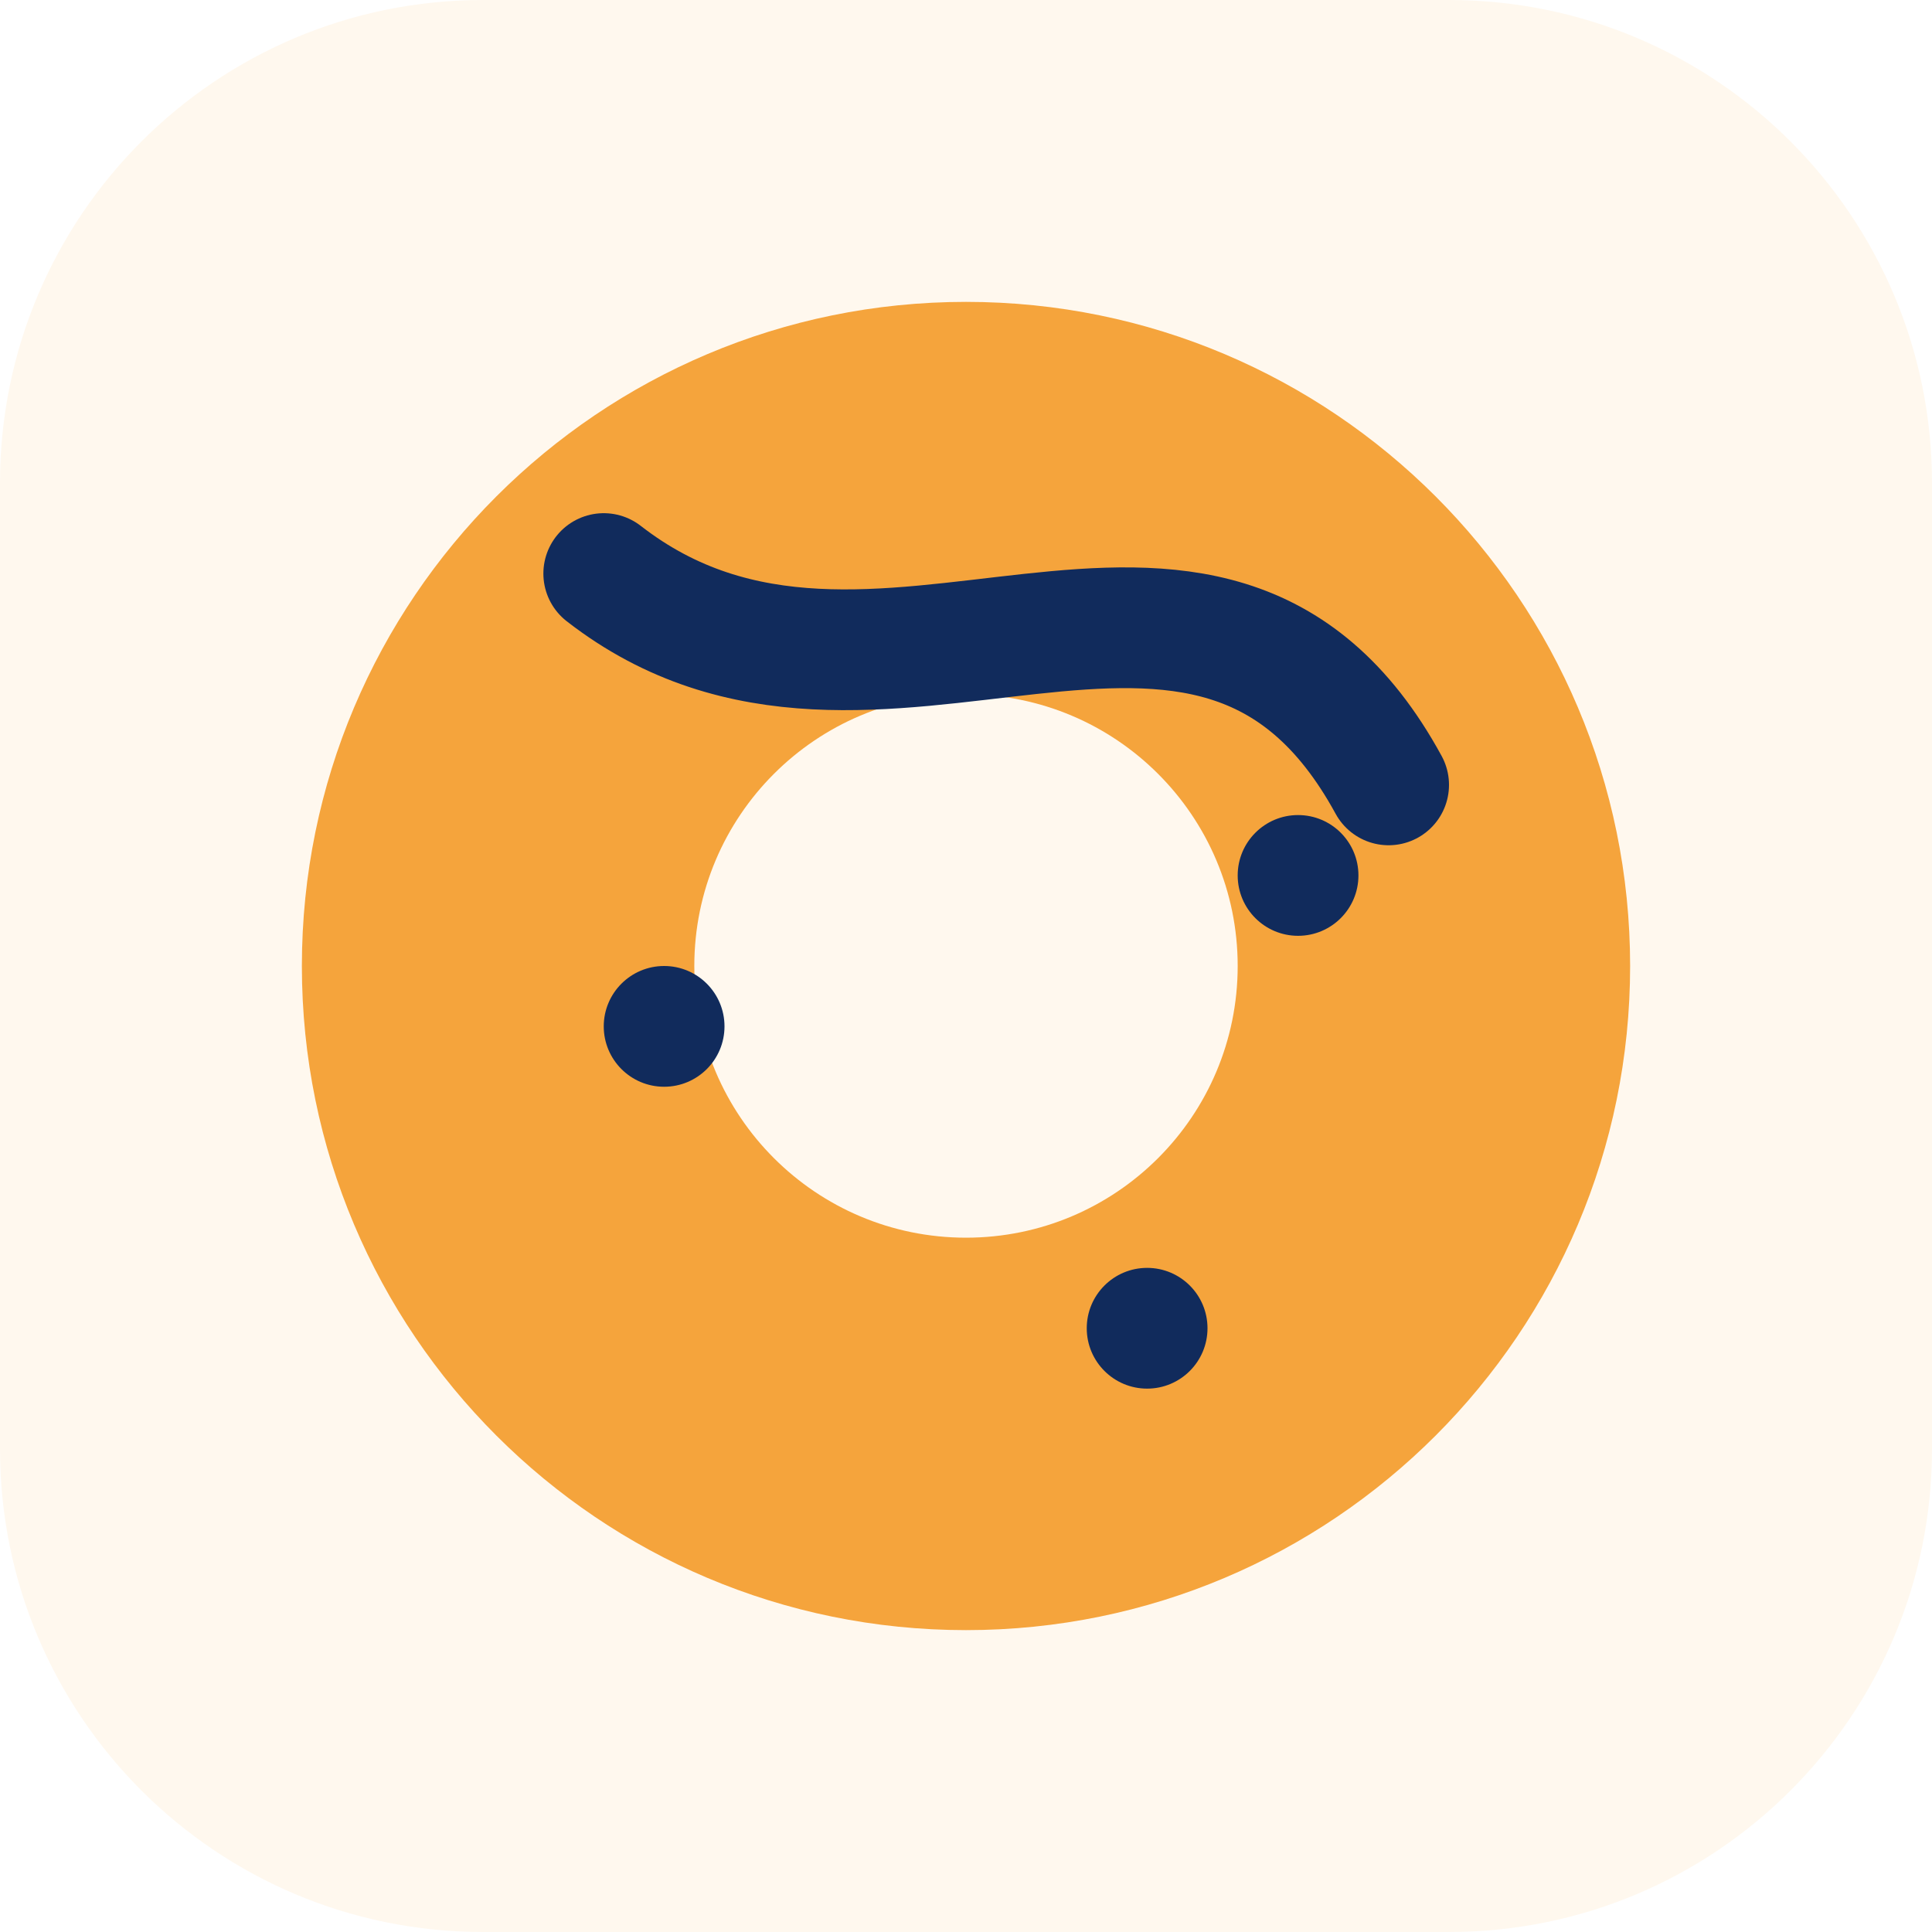
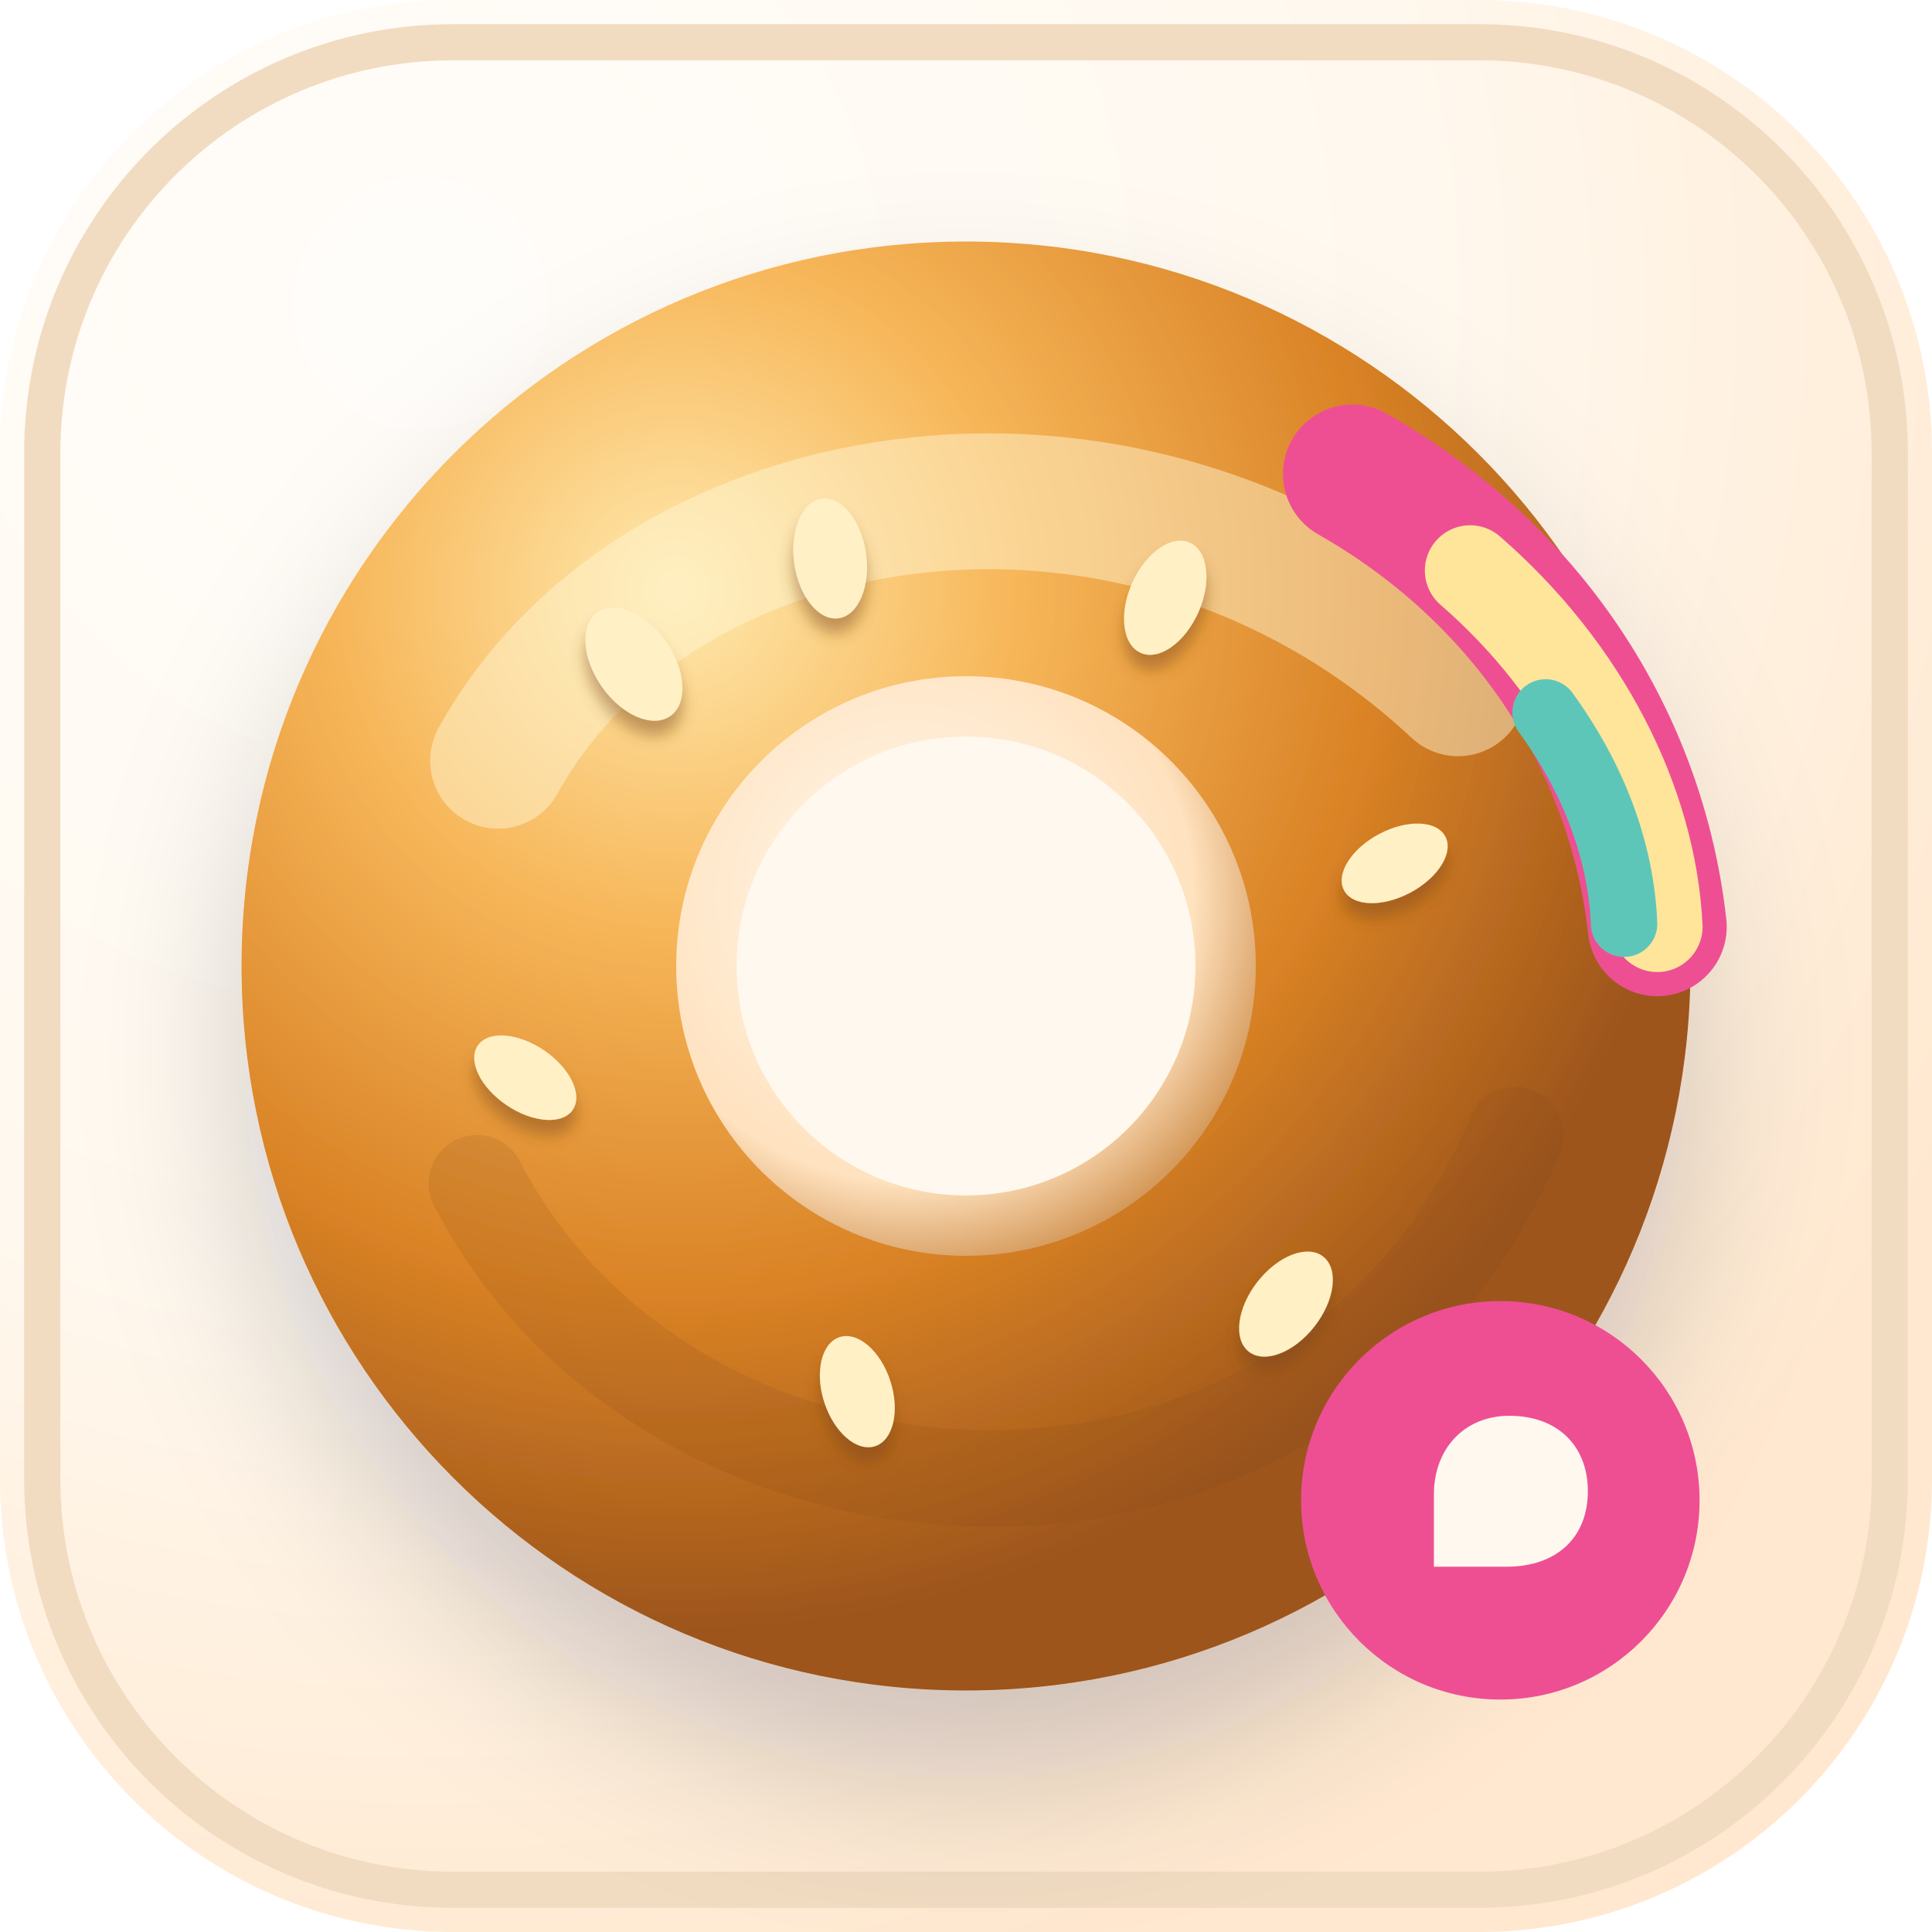
- <svg xmlns="http://www.w3.org/2000/svg" viewBox="0 0 64 64">
-   <rect width="64" height="64" rx="16" fill="#fff8ee" />
-   <circle cx="32" cy="32" r="22" fill="#f5a43c" />
-   <circle cx="32" cy="32" r="9" fill="#fff8ee" />
-   <path d="M20 19c9 7 20-4 26 7" fill="none" stroke="#112b5c" stroke-width="4" stroke-linecap="round" />
-   <circle cx="22" cy="34" r="2" fill="#112b5c" />
-   <circle cx="43" cy="29" r="2" fill="#112b5c" />
-   <circle cx="38" cy="44" r="2" fill="#112b5c" />
+ <svg xmlns="http://www.w3.org/2000/svg" viewBox="0 0 64 64" role="img" aria-label="Bagelito.pe favicon">
+   <defs>
+     <radialGradient id="bg" cx="22%" cy="16%" r="90%">
+       <stop offset="0" stop-color="#fffdfa" />
+       <stop offset="0.58" stop-color="#fff8ee" />
+       <stop offset="1" stop-color="#ffe8cf" />
+     </radialGradient>
+     <radialGradient id="bagel" cx="30%" cy="24%" r="72%">
+       <stop offset="0" stop-color="#ffe9ae" />
+       <stop offset="0.32" stop-color="#f7b75a" />
+       <stop offset="0.68" stop-color="#d98225" />
+       <stop offset="1" stop-color="#9d551b" />
+     </radialGradient>
+     <radialGradient id="hole" cx="40%" cy="38%" r="70%">
+       <stop offset="0" stop-color="#fff8ee" />
+       <stop offset="0.7" stop-color="#ffe2bf" />
+       <stop offset="1" stop-color="#c8843d" />
+     </radialGradient>
+     <filter id="softShadow" x="-20%" y="-20%" width="140%" height="150%">
+       <feDropShadow dx="0" dy="3" stdDeviation="2.6" flood-color="#071333" flood-opacity="0.18" />
+     </filter>
+     <filter id="seedShadow" x="-50%" y="-50%" width="200%" height="200%">
+       <feDropShadow dx="0" dy="0.5" stdDeviation="0.25" flood-color="#7d4518" flood-opacity="0.45" />
+     </filter>
+   </defs>
+   <rect width="64" height="64" rx="15" fill="url(#bg)" />
+   <rect x="1.4" y="1.4" width="61.2" height="61.2" rx="13.6" fill="none" stroke="#f1dcc2" stroke-width="1.2" />
+   <g filter="url(#softShadow)">
+     <circle cx="32" cy="32" r="24" fill="url(#bagel)" />
+     <circle cx="32" cy="32" r="9.6" fill="url(#hole)" />
+     <circle cx="32" cy="32" r="7.6" fill="#fff8ee" />
+     <path d="M16.5 25.2C21.8 15.6 37.8 13 48.3 22.8" fill="none" stroke="#fff6d5" stroke-width="4.5" stroke-linecap="round" opacity="0.48" />
+     <path d="M15.8 39.2C22.4 52 43.7 53 50.2 37.6" fill="none" stroke="#7c3f13" stroke-width="3.2" stroke-linecap="round" opacity="0.14" />
+   </g>
+   <g fill="#fff0c5" filter="url(#seedShadow)">
+     <ellipse cx="21" cy="22" rx="1.3" ry="2.1" transform="rotate(-35 21 22)" />
+     <ellipse cx="27.5" cy="18.5" rx="1.2" ry="2" transform="rotate(-8 27.5 18.5)" />
+     <ellipse cx="38.6" cy="19.8" rx="1.2" ry="2" transform="rotate(24 38.6 19.8)" />
+     <ellipse cx="46.2" cy="28.6" rx="1.1" ry="1.9" transform="rotate(62 46.2 28.6)" />
+     <ellipse cx="42.6" cy="43.2" rx="1.2" ry="2" transform="rotate(38 42.6 43.2)" />
+     <ellipse cx="28.4" cy="46.1" rx="1.15" ry="1.9" transform="rotate(-18 28.4 46.1)" />
+     <ellipse cx="17.4" cy="35.7" rx="1.1" ry="1.9" transform="rotate(-56 17.4 35.7)" />
+   </g>
+   <path d="M44.8 15.7c5.8 3.3 9.4 8.8 10.1 15" fill="none" stroke="#ee4f93" stroke-width="4.6" stroke-linecap="round" />
+   <path d="M48.7 18.9c3.8 3.3 6 7.7 6.2 11.8" fill="none" stroke="#ffe59a" stroke-width="3" stroke-linecap="round" />
+   <path d="M51.2 23.6c1.6 2.2 2.5 4.6 2.6 7" fill="none" stroke="#5ec6b8" stroke-width="2.2" stroke-linecap="round" />
+   <circle cx="49.7" cy="49.7" r="6.6" fill="#ee4f93" />
+   <path d="M47.5 49.5c0-1.5 1-2.6 2.5-2.6 1.6 0 2.6 1 2.6 2.5s-1 2.5-2.7 2.5h-2.4v-2.4Z" fill="#fff8ee" />
</svg>
